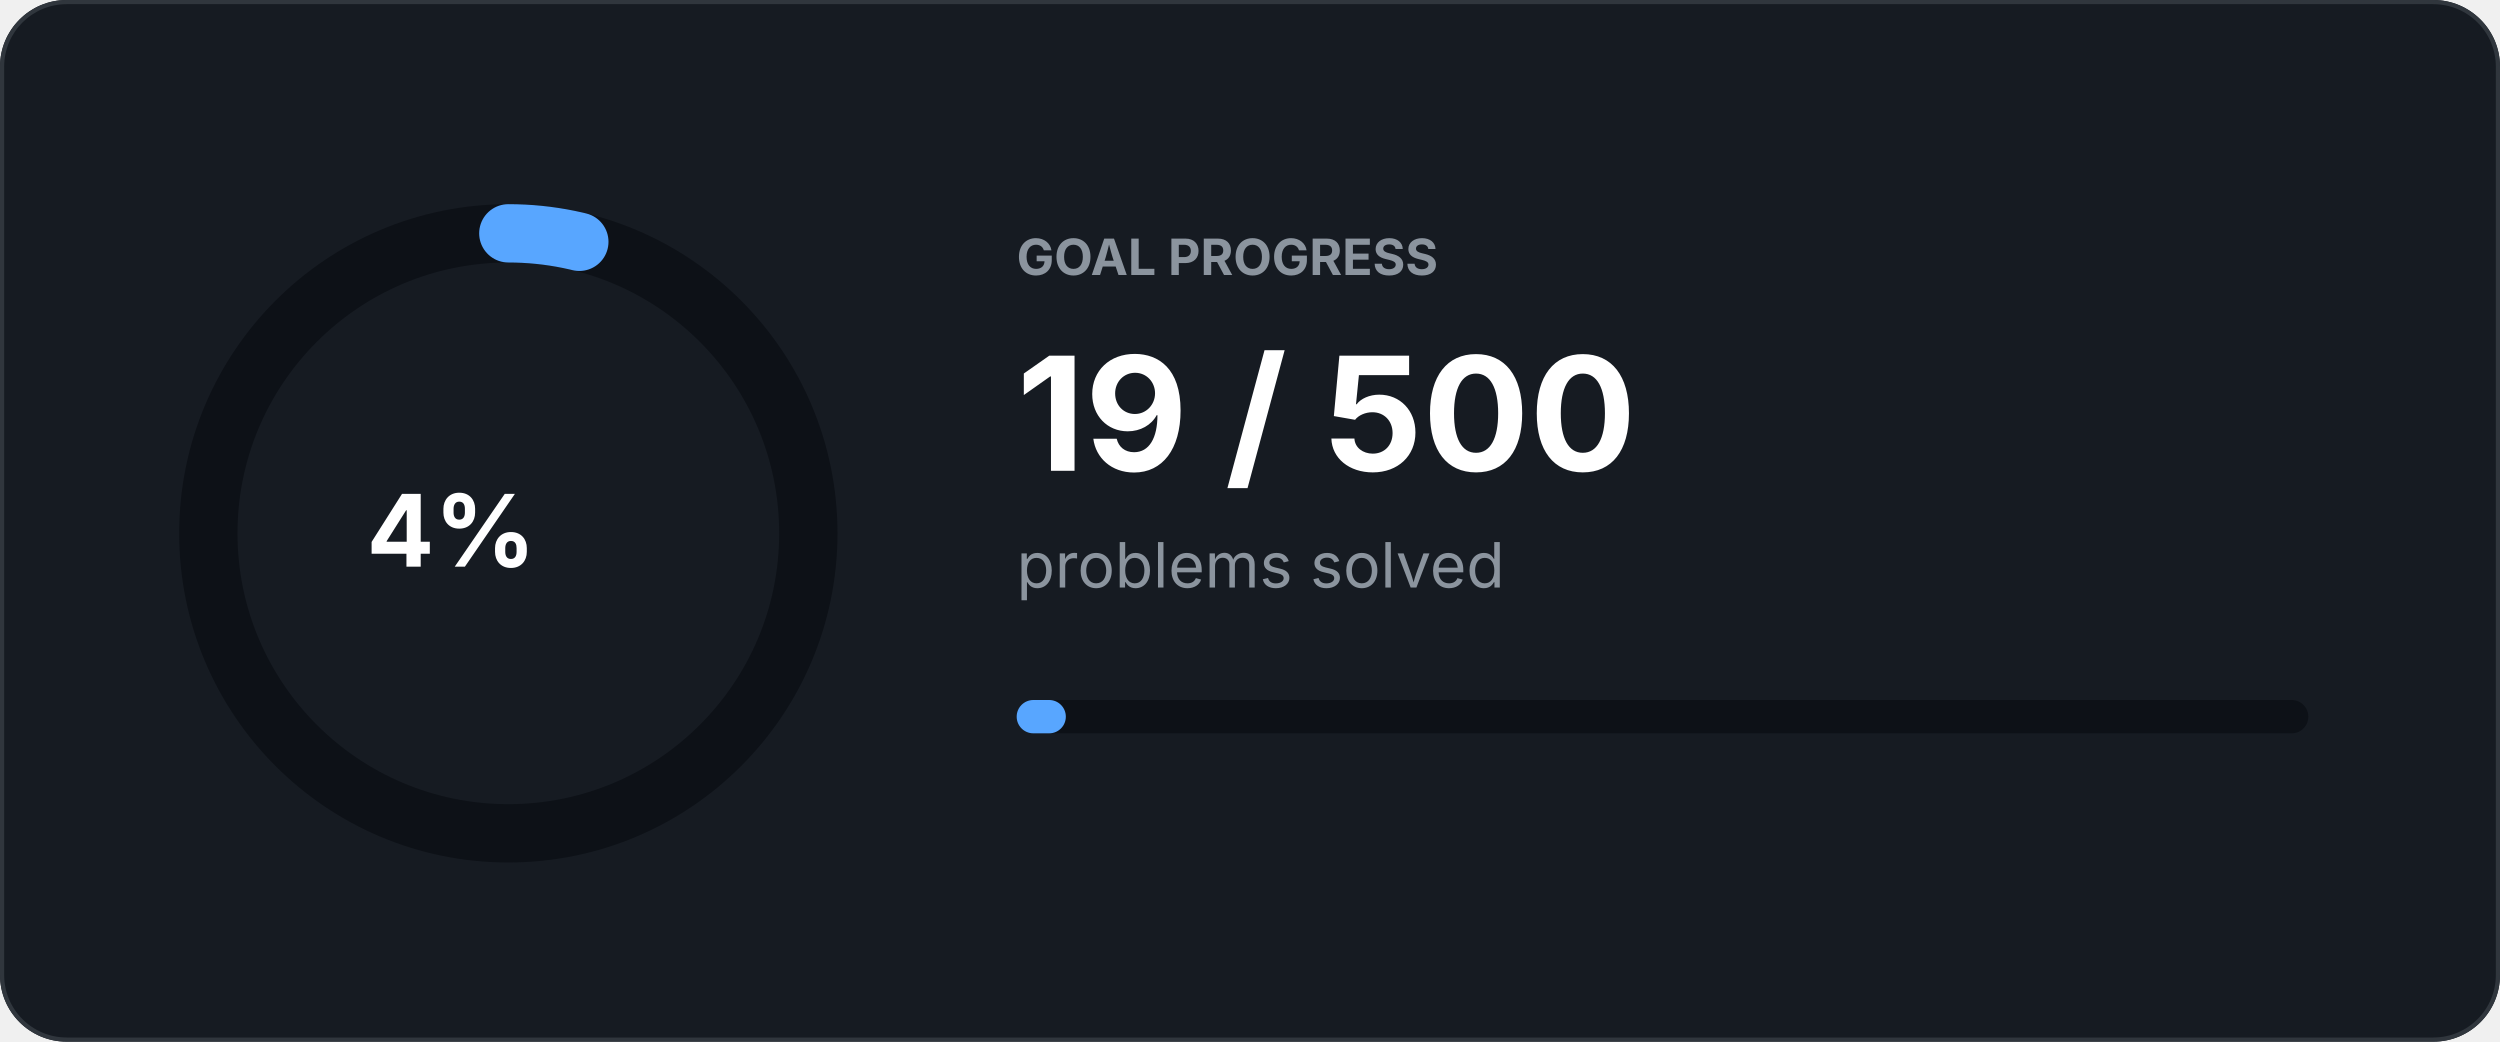
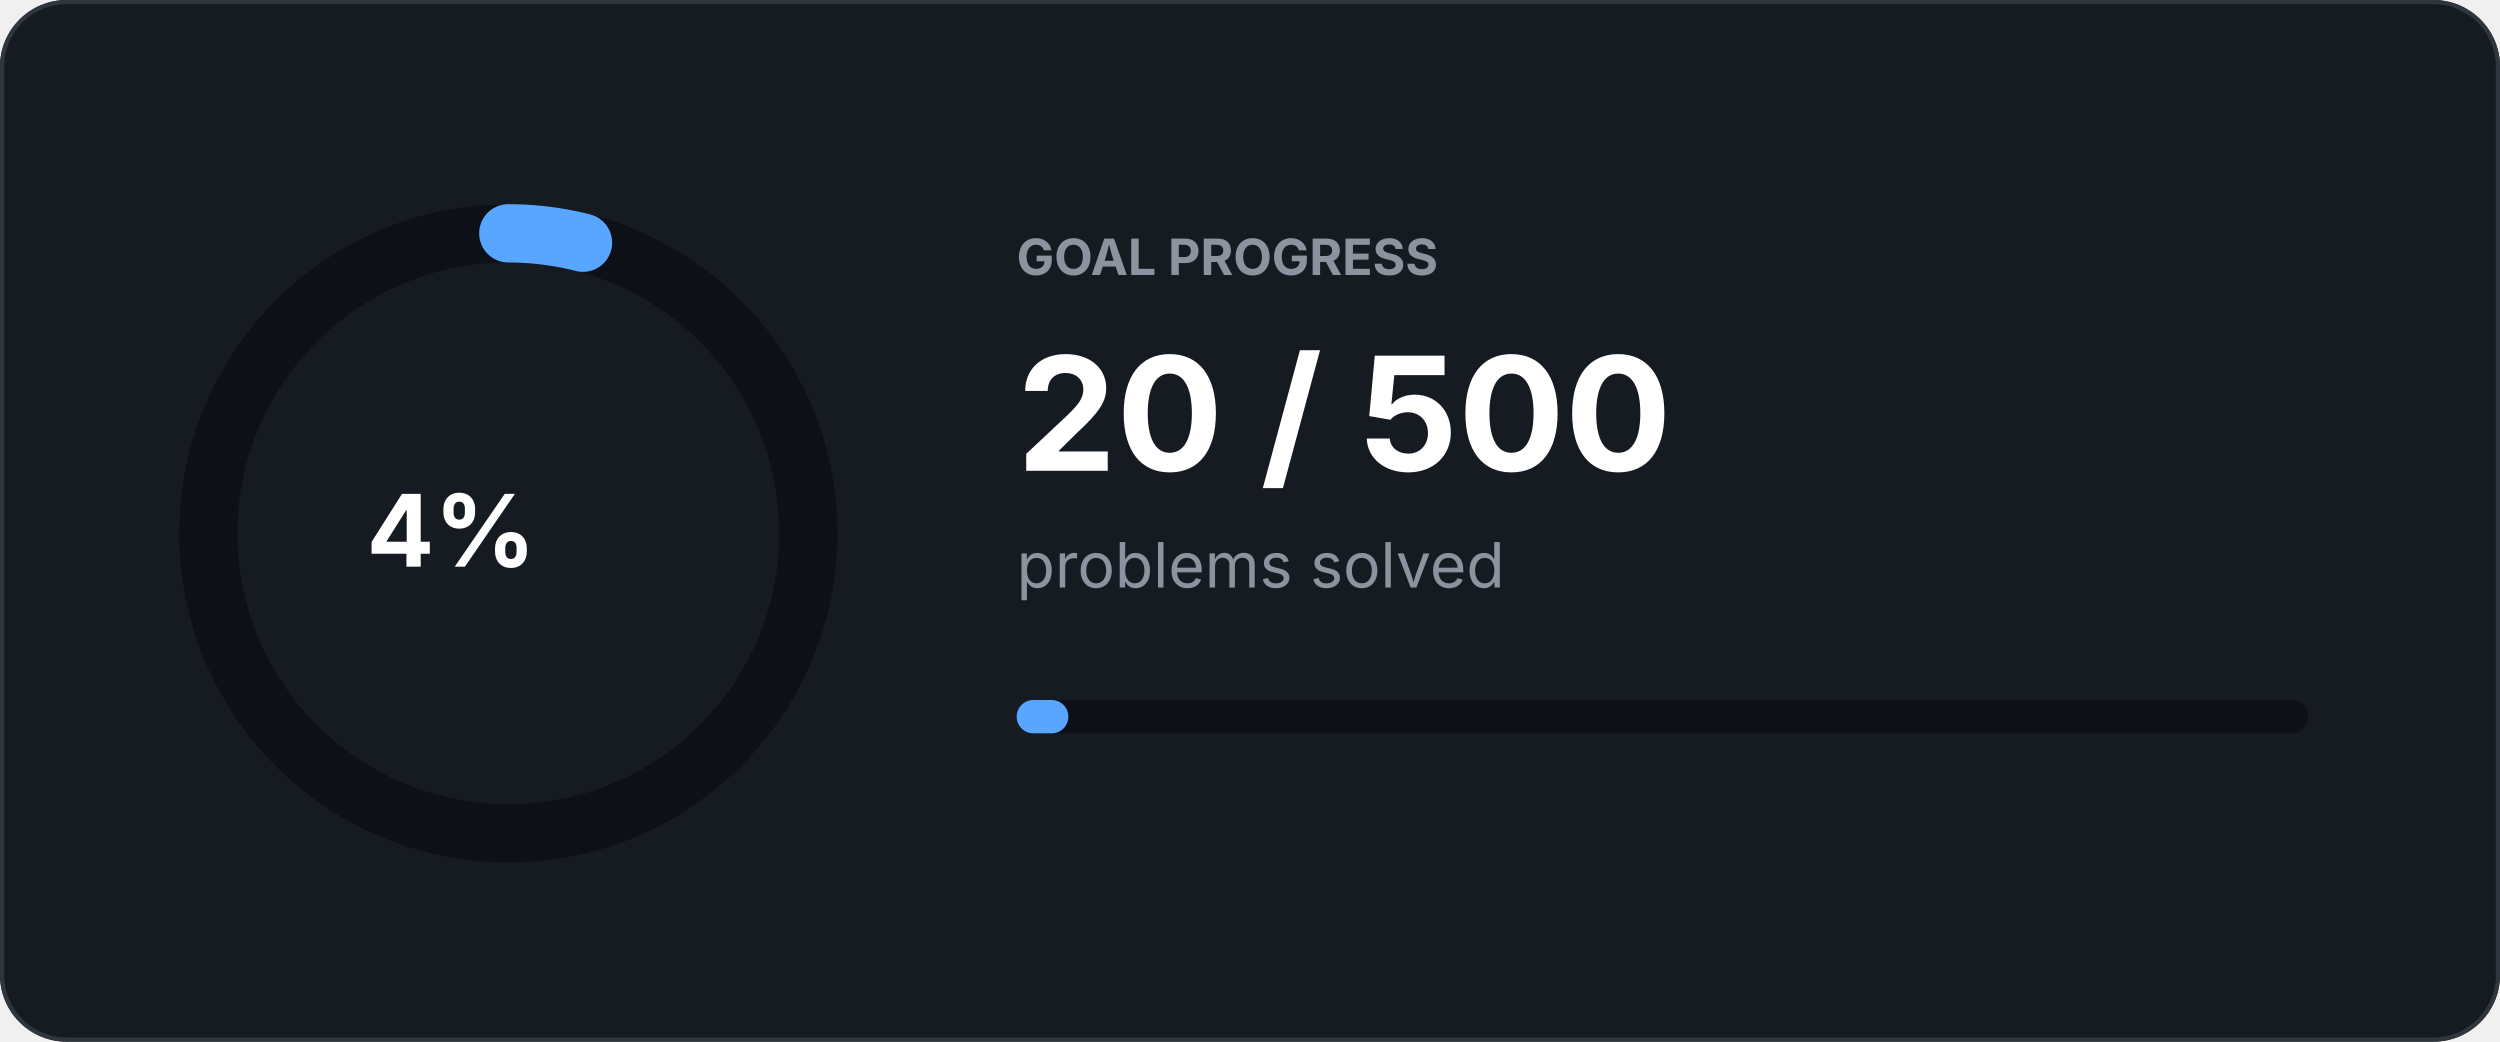
<svg xmlns="http://www.w3.org/2000/svg" width="600" height="250" viewBox="0 0 600 250">
  <rect width="100%" height="100%" rx="16" fill="#161B22" />
  <rect x="0.5" y="0.5" width="599" height="249" rx="15.5" fill="none" stroke="#30363D" />
  <circle cx="122" cy="128" r="72" fill="none" stroke="#0D1117" stroke-width="14" />
-   <circle cx="122" cy="128" r="72" fill="none" stroke="#58A6FF" stroke-width="14" stroke-linecap="round" transform="rotate(-90 122 128)" stroke-dasharray="17.2 452.4" />
+   <circle cx="122" cy="128" r="72" fill="none" stroke="#58A6FF" stroke-width="14" stroke-linecap="round" transform="rotate(-90 122 128)" stroke-dasharray="18.1 452.4" />
  <text x="88" y="136" fill="#FFFFFF" font-family="-apple-system,BlinkMacSystemFont,Segoe UI,sans-serif" font-size="24" font-weight="700">4%</text>
  <text x="244" y="66" fill="#8B949E" font-family="-apple-system,BlinkMacSystemFont,Segoe UI,sans-serif" font-size="12" font-weight="700">GOAL PROGRESS</text>
-   <text x="244" y="113" fill="#FFFFFF" font-family="-apple-system,BlinkMacSystemFont,Segoe UI,sans-serif" font-size="38" font-weight="700">19 / 500</text>
+   <text x="244" y="113" fill="#FFFFFF" font-family="-apple-system,BlinkMacSystemFont,Segoe UI,sans-serif" font-size="38" font-weight="700">20 / 500</text>
  <text x="244" y="141" fill="#8B949E" font-family="-apple-system,BlinkMacSystemFont,Segoe UI,sans-serif" font-size="15" font-weight="400">problems solved</text>
  <rect x="244" y="168" width="310" height="8" rx="4" fill="#0D1117" />
-   <rect x="244" y="168" width="11.8" height="8" rx="4" fill="#58A6FF" />
+   <rect x="244" y="168" width="12.4" height="8" rx="4" fill="#58A6FF" />
</svg>
